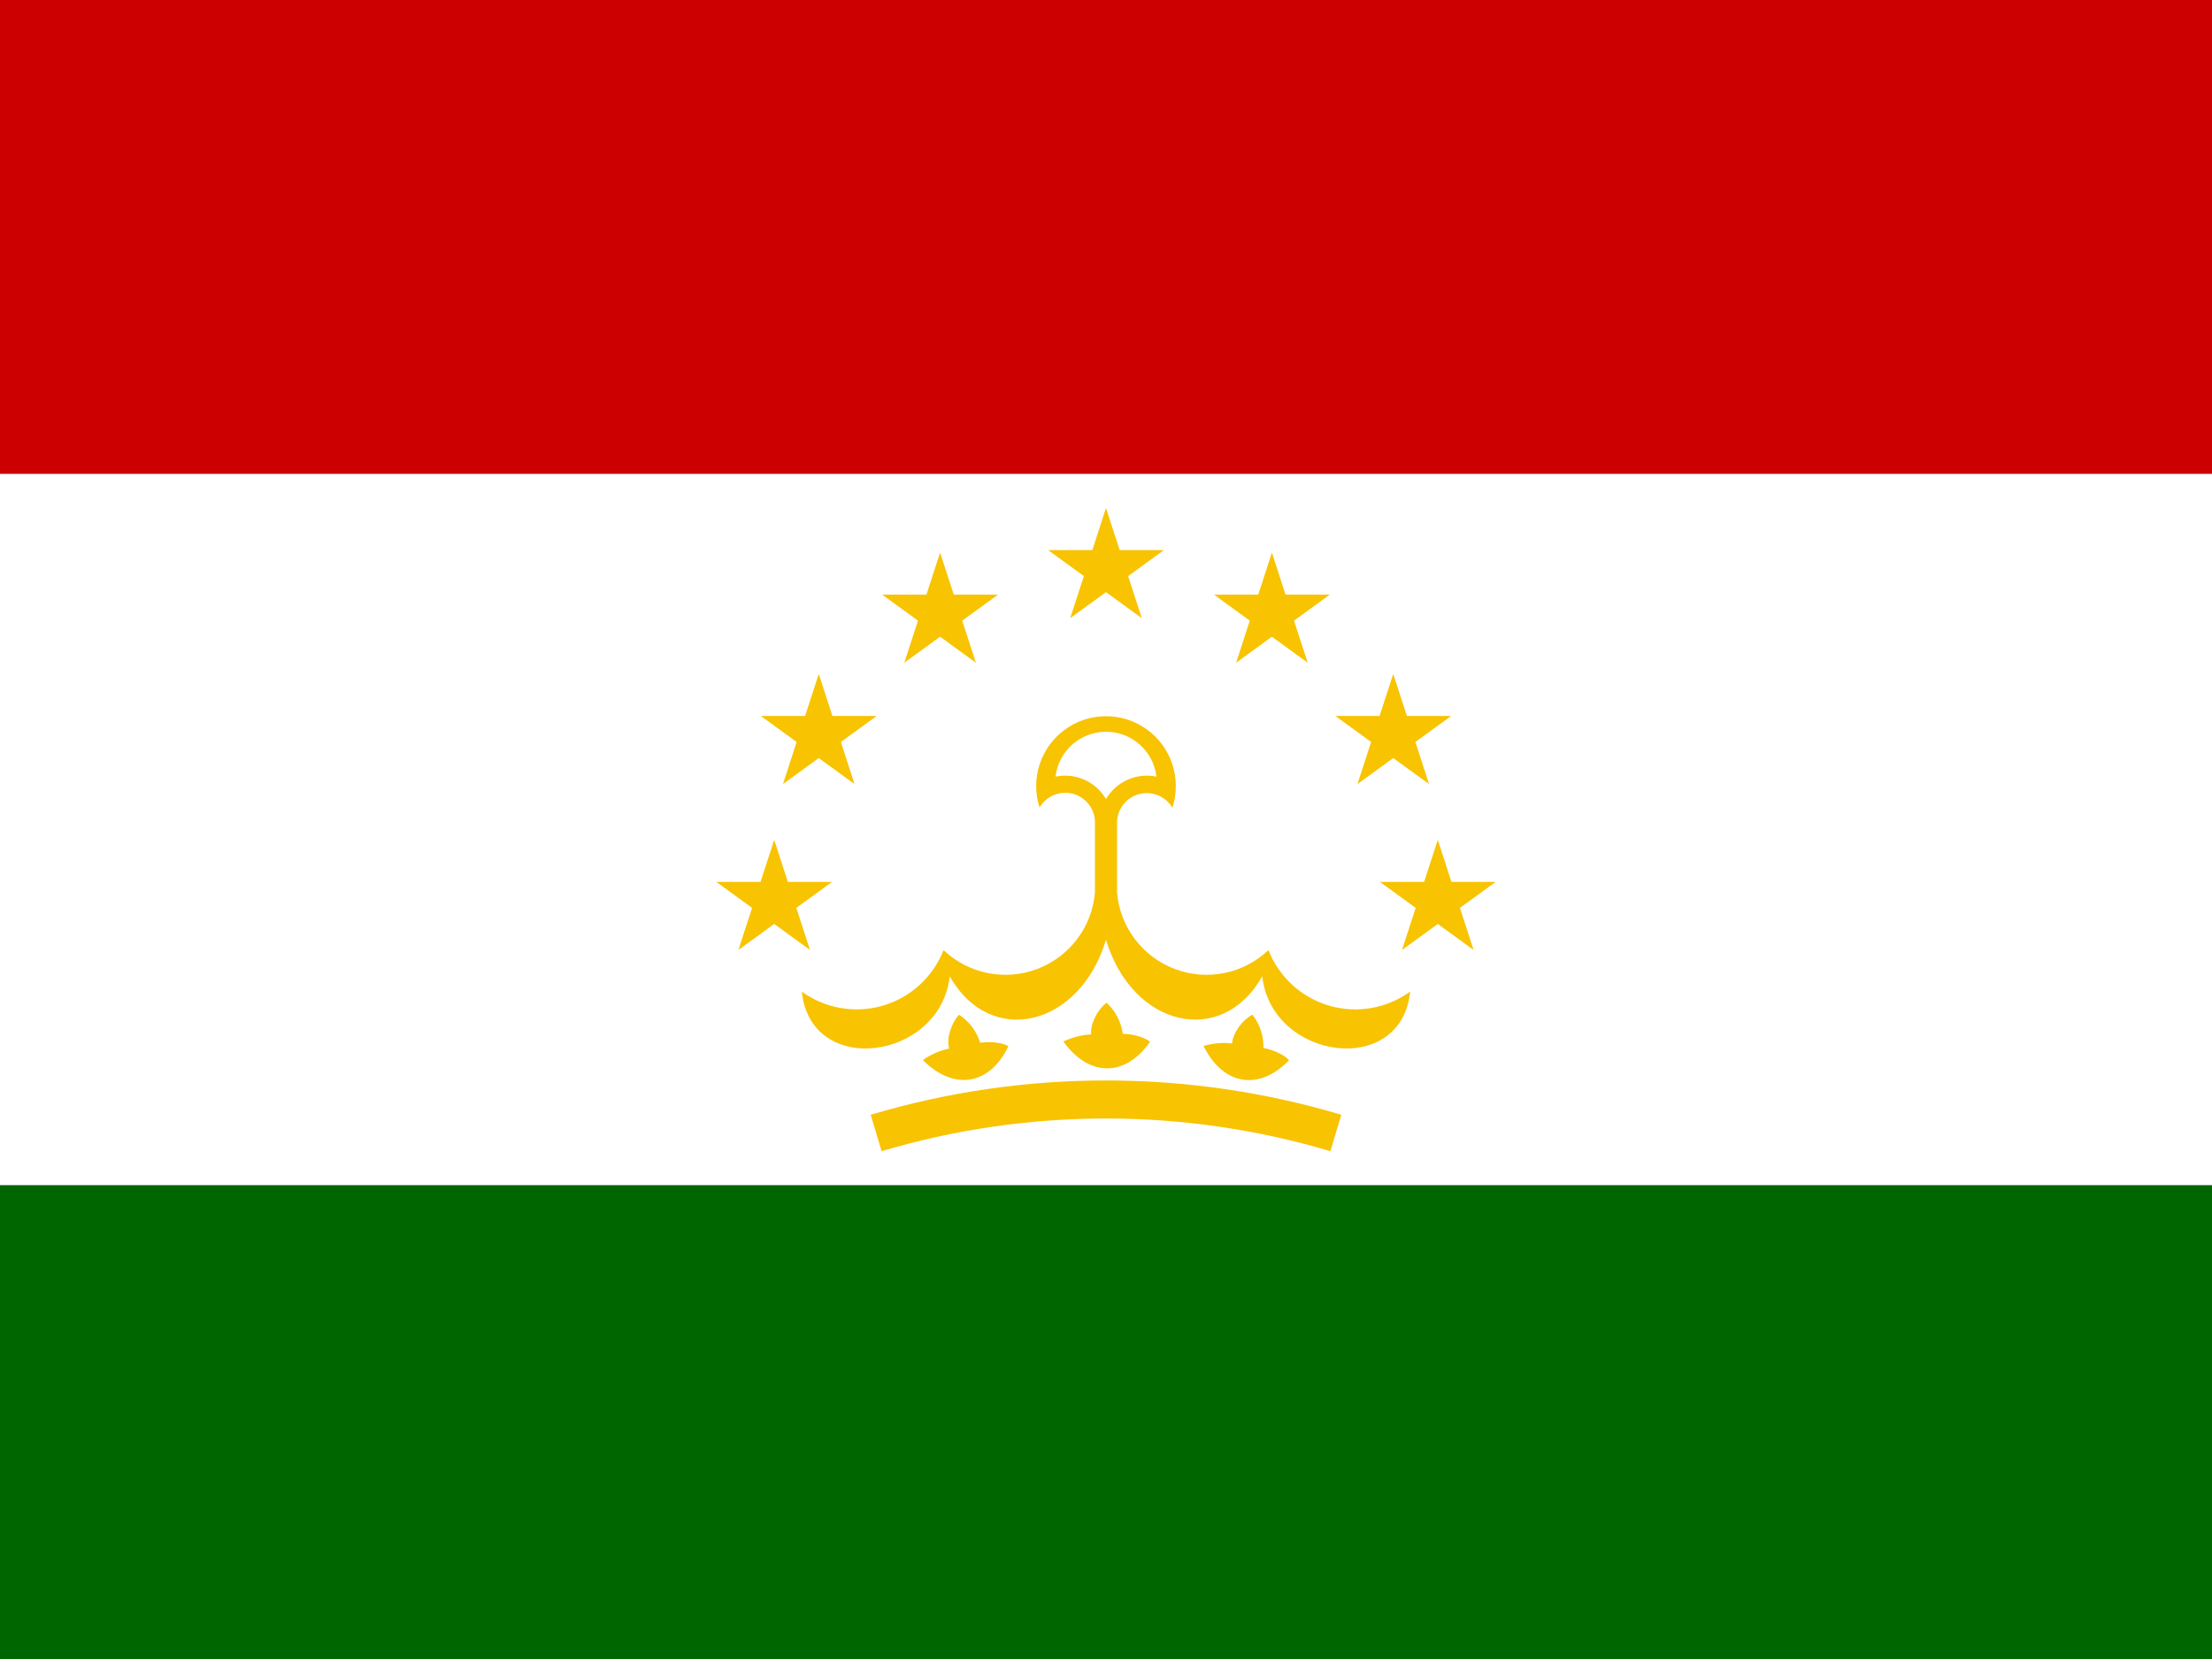
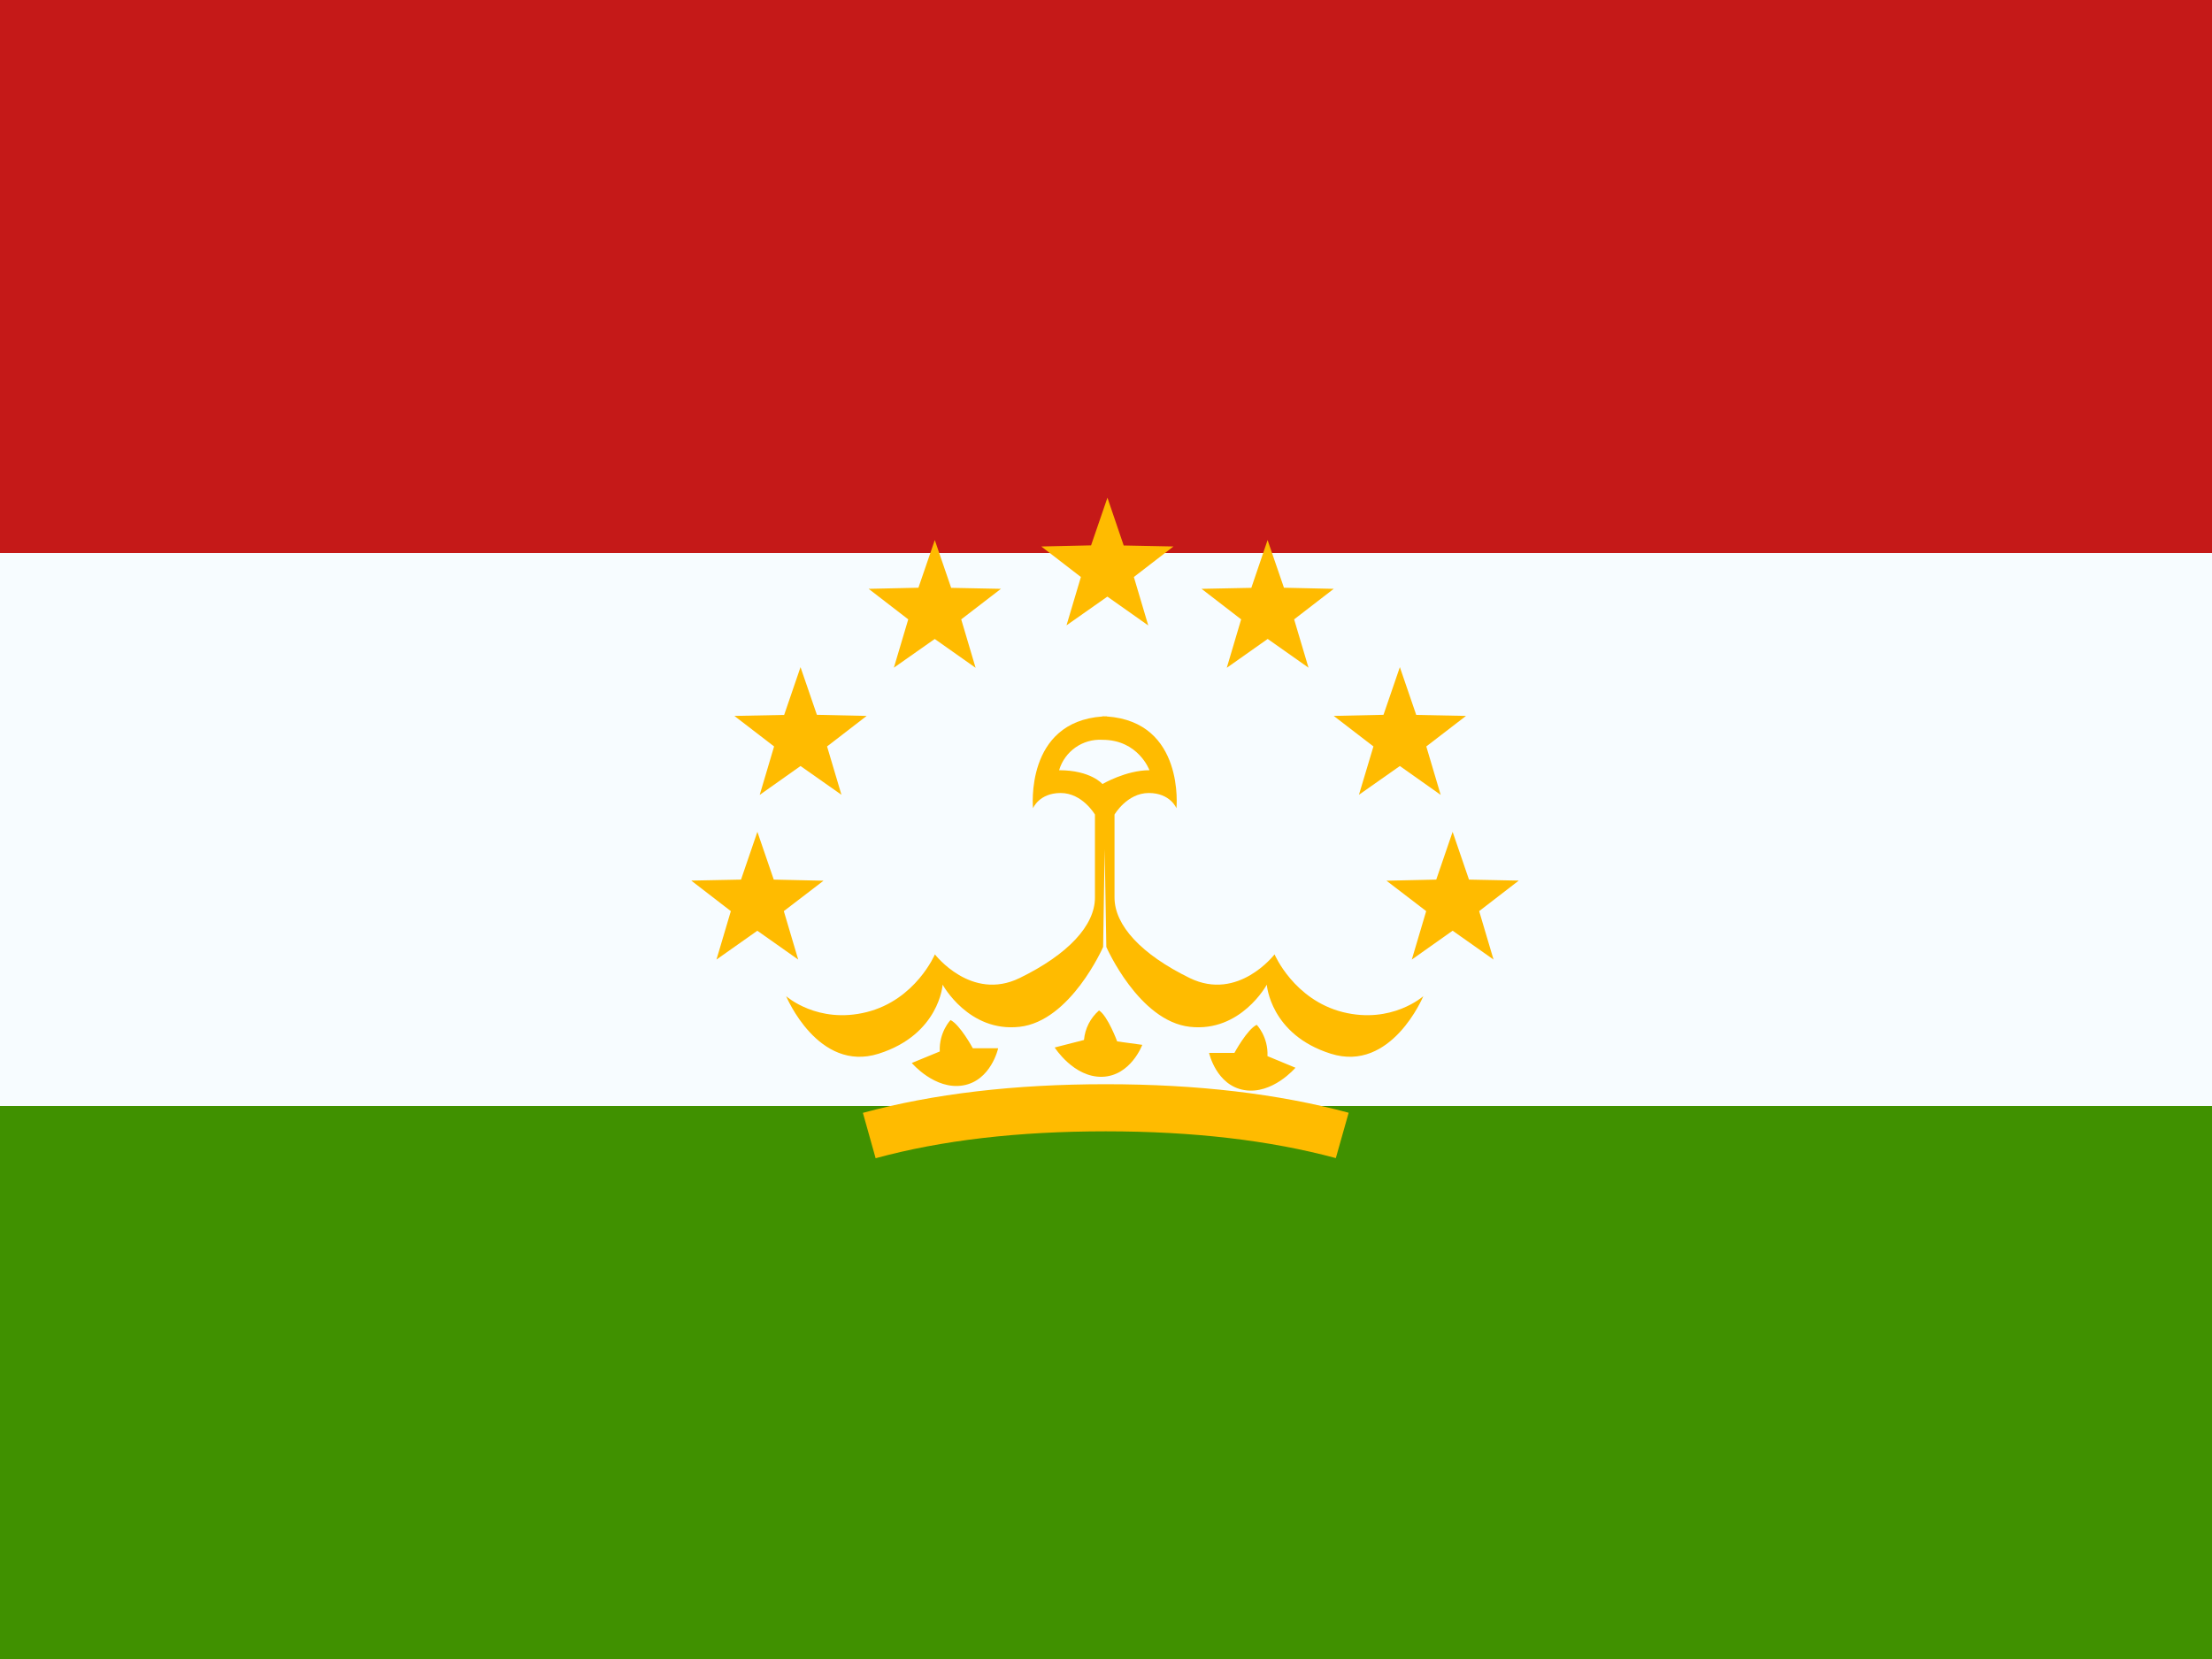
- <svg xmlns="http://www.w3.org/2000/svg" xmlns:xlink="http://www.w3.org/1999/xlink" width="640" height="480">
-   <path fill="#060" d="M0 0h640v480H0z" />
-   <path fill="#fff" d="M0 0h640v342.9H0z" />
-   <path fill="#c00" d="M0 0h640v137.1H0z" />
-   <path fill="#f8c300" d="M300.8 233.6a8.6 8.6 0 0 1 16 4V272h6.4v-34.3a8.6 8.6 0 0 1 16-4 20.2 20.2 0 1 0-38.4 0" />
-   <path fill="#fff" d="M305.4 224.7a13.7 13.7 0 0 1 14.6 6.5 13.7 13.7 0 0 1 14.6-6.5 14.7 14.7 0 0 0-29.2 0" />
-   <path id="a" fill="#f8c300" d="M316.8 258.3a26 26 0 0 1-43.8 16.6 27 27 0 0 1-41 12c2.5 25 40 19.9 42.8-4.4 11.7 20.7 37.6 14.7 45.2-10.6z" />
-   <use width="100%" height="100%" fill="#f8c300" transform="matrix(-1 0 0 1 640 0)" xlink:href="#a" />
-   <path id="b" fill="#f8c300" d="M291.8 302.6c-5.3 11.3-15.7 13.2-24.8 4.1 0 0 3.6-2.6 7.6-3.3-.8-3.1.7-7.5 2.9-9.8a15 15 0 0 1 6.1 8.1c5.5-.7 8.2 1 8.2 1z" />
-   <use width="100%" height="100%" fill="#f8c300" transform="rotate(9.4 320 551.3)" xlink:href="#b" />
-   <use width="100%" height="100%" fill="#f8c300" transform="rotate(18.7 320 551.3)" xlink:href="#b" />
-   <path fill="none" stroke="#f8c300" stroke-width="11" d="M253.5 327.8a233.1 233.1 0 0 1 133 0" />
-   <g fill="#f8c300" transform="translate(320 164.6) scale(.68571)">
-     <path id="c" d="M301930 415571l-790463-574305h977066l-790463 574305L0-513674z" transform="scale(.00005)" />
+ <svg xmlns="http://www.w3.org/2000/svg" width="20" height="15" fill="none">
+   <mask id="a" width="20" height="15" x="0" y="0" maskUnits="userSpaceOnUse">
+     <path fill="#fff" d="M0 0h20v15H0z" />
+   </mask>
+   <g fill-rule="evenodd" clip-rule="evenodd" mask="url(#a)">
+     <path fill="#F7FCFF" d="M0 0h20v15H0V0z" />
+     <path fill="#C51918" d="M0 0v5h20V0H0z" />
+     <path fill="#409100" d="M0 10v5h20v-5H0z" />
+     <path fill="#FB0" d="m10.013 5.394-.37.26.13-.437-.358-.276.45-.01.148-.431.147.432.45.009-.358.276.13.438-.37-.261zm-1.561.383-.37.26.13-.437-.358-.276.45-.01.148-.431.148.432.45.009-.359.276.13.438-.37-.261zm-1.583 1.41.369-.261.37.26-.13-.437.358-.276-.45-.01-.148-.431-.148.432-.45.009.359.276-.13.438zm-.021 1.228-.37.261.13-.438-.358-.276.45-.009.148-.432.148.432.45.01-.359.275.13.438-.37-.261zm5.917.261.369-.261.37.261-.13-.438.358-.276-.45-.009-.148-.432-.148.432-.45.01.359.275-.13.438zm-.108-1.75-.37.26.131-.437-.359-.276.45-.01.148-.431.148.432.45.009-.359.276.13.438-.369-.261zm-1.565-.888.37-.261.369.26-.13-.437.358-.276-.45-.01-.148-.431-.147.432-.45.009.358.276-.13.438zm-3.175 4.434-.115-.41c.637-.173 1.37-.259 2.196-.259.826 0 1.558.086 2.196.258l-.116.41c-.597-.161-1.29-.242-2.08-.242s-1.483.08-2.08.243zm.79-.658c-.255.043-.463-.203-.463-.203l.253-.104c-.008-.175.097-.284.097-.284.085.04.202.255.202.255h.229s-.064.293-.318.336zm3.006-.16s-.208.245-.463.202c-.254-.043-.318-.336-.318-.336h.229s.116-.215.202-.254c0 0 .105.108.097.283l.253.105zm-1.747.082c-.258.007-.43-.265-.43-.265l.265-.068a.4.4 0 0 1 .136-.267c.079.05.164.28.164.28l.227.031s-.104.281-.362.289z" />
+     <path fill="#FB0" d="M9.974 8.562s-.293.67-.755.722c-.461.052-.696-.381-.696-.381s-.03.45-.578.624c-.549.174-.837-.52-.837-.52s.285.255.728.144c.443-.111.617-.522.617-.522s.328.428.766.214c.439-.214.681-.476.681-.727v-.751s-.113-.195-.31-.195c-.195 0-.25.138-.25.138s-.077-.781.629-.83v-.002l.02.001h.019v.001c.706.049.629.83.629.83s-.055-.138-.25-.138c-.197 0-.31.195-.31.195v.75c0 .252.242.514.68.728.439.214.767-.214.767-.214s.174.41.617.522c.443.111.728-.144.728-.144s-.288.694-.837.52c-.548-.173-.578-.624-.578-.624s-.235.433-.696.381c-.462-.052-.755-.722-.755-.722l-.015-.886-.014.886zm-.006-1.873a.385.385 0 0 0-.392.275c.287 0 .392.125.392.125s.212-.125.425-.125c0 0-.1-.275-.425-.275z" />
  </g>
-   <g id="d" fill="#f8c300" transform="translate(320 260.6) scale(.68571)">
-     <use width="100%" height="100%" transform="translate(-70 -121.2)" xlink:href="#c" />
-     <use width="100%" height="100%" transform="translate(-121.2 -70)" xlink:href="#c" />
-     <use width="100%" height="100%" transform="translate(-140)" xlink:href="#c" />
-   </g>
-   <use width="100%" height="100%" fill="#f8c300" transform="matrix(-1 0 0 1 640 0)" xlink:href="#d" />
</svg>
